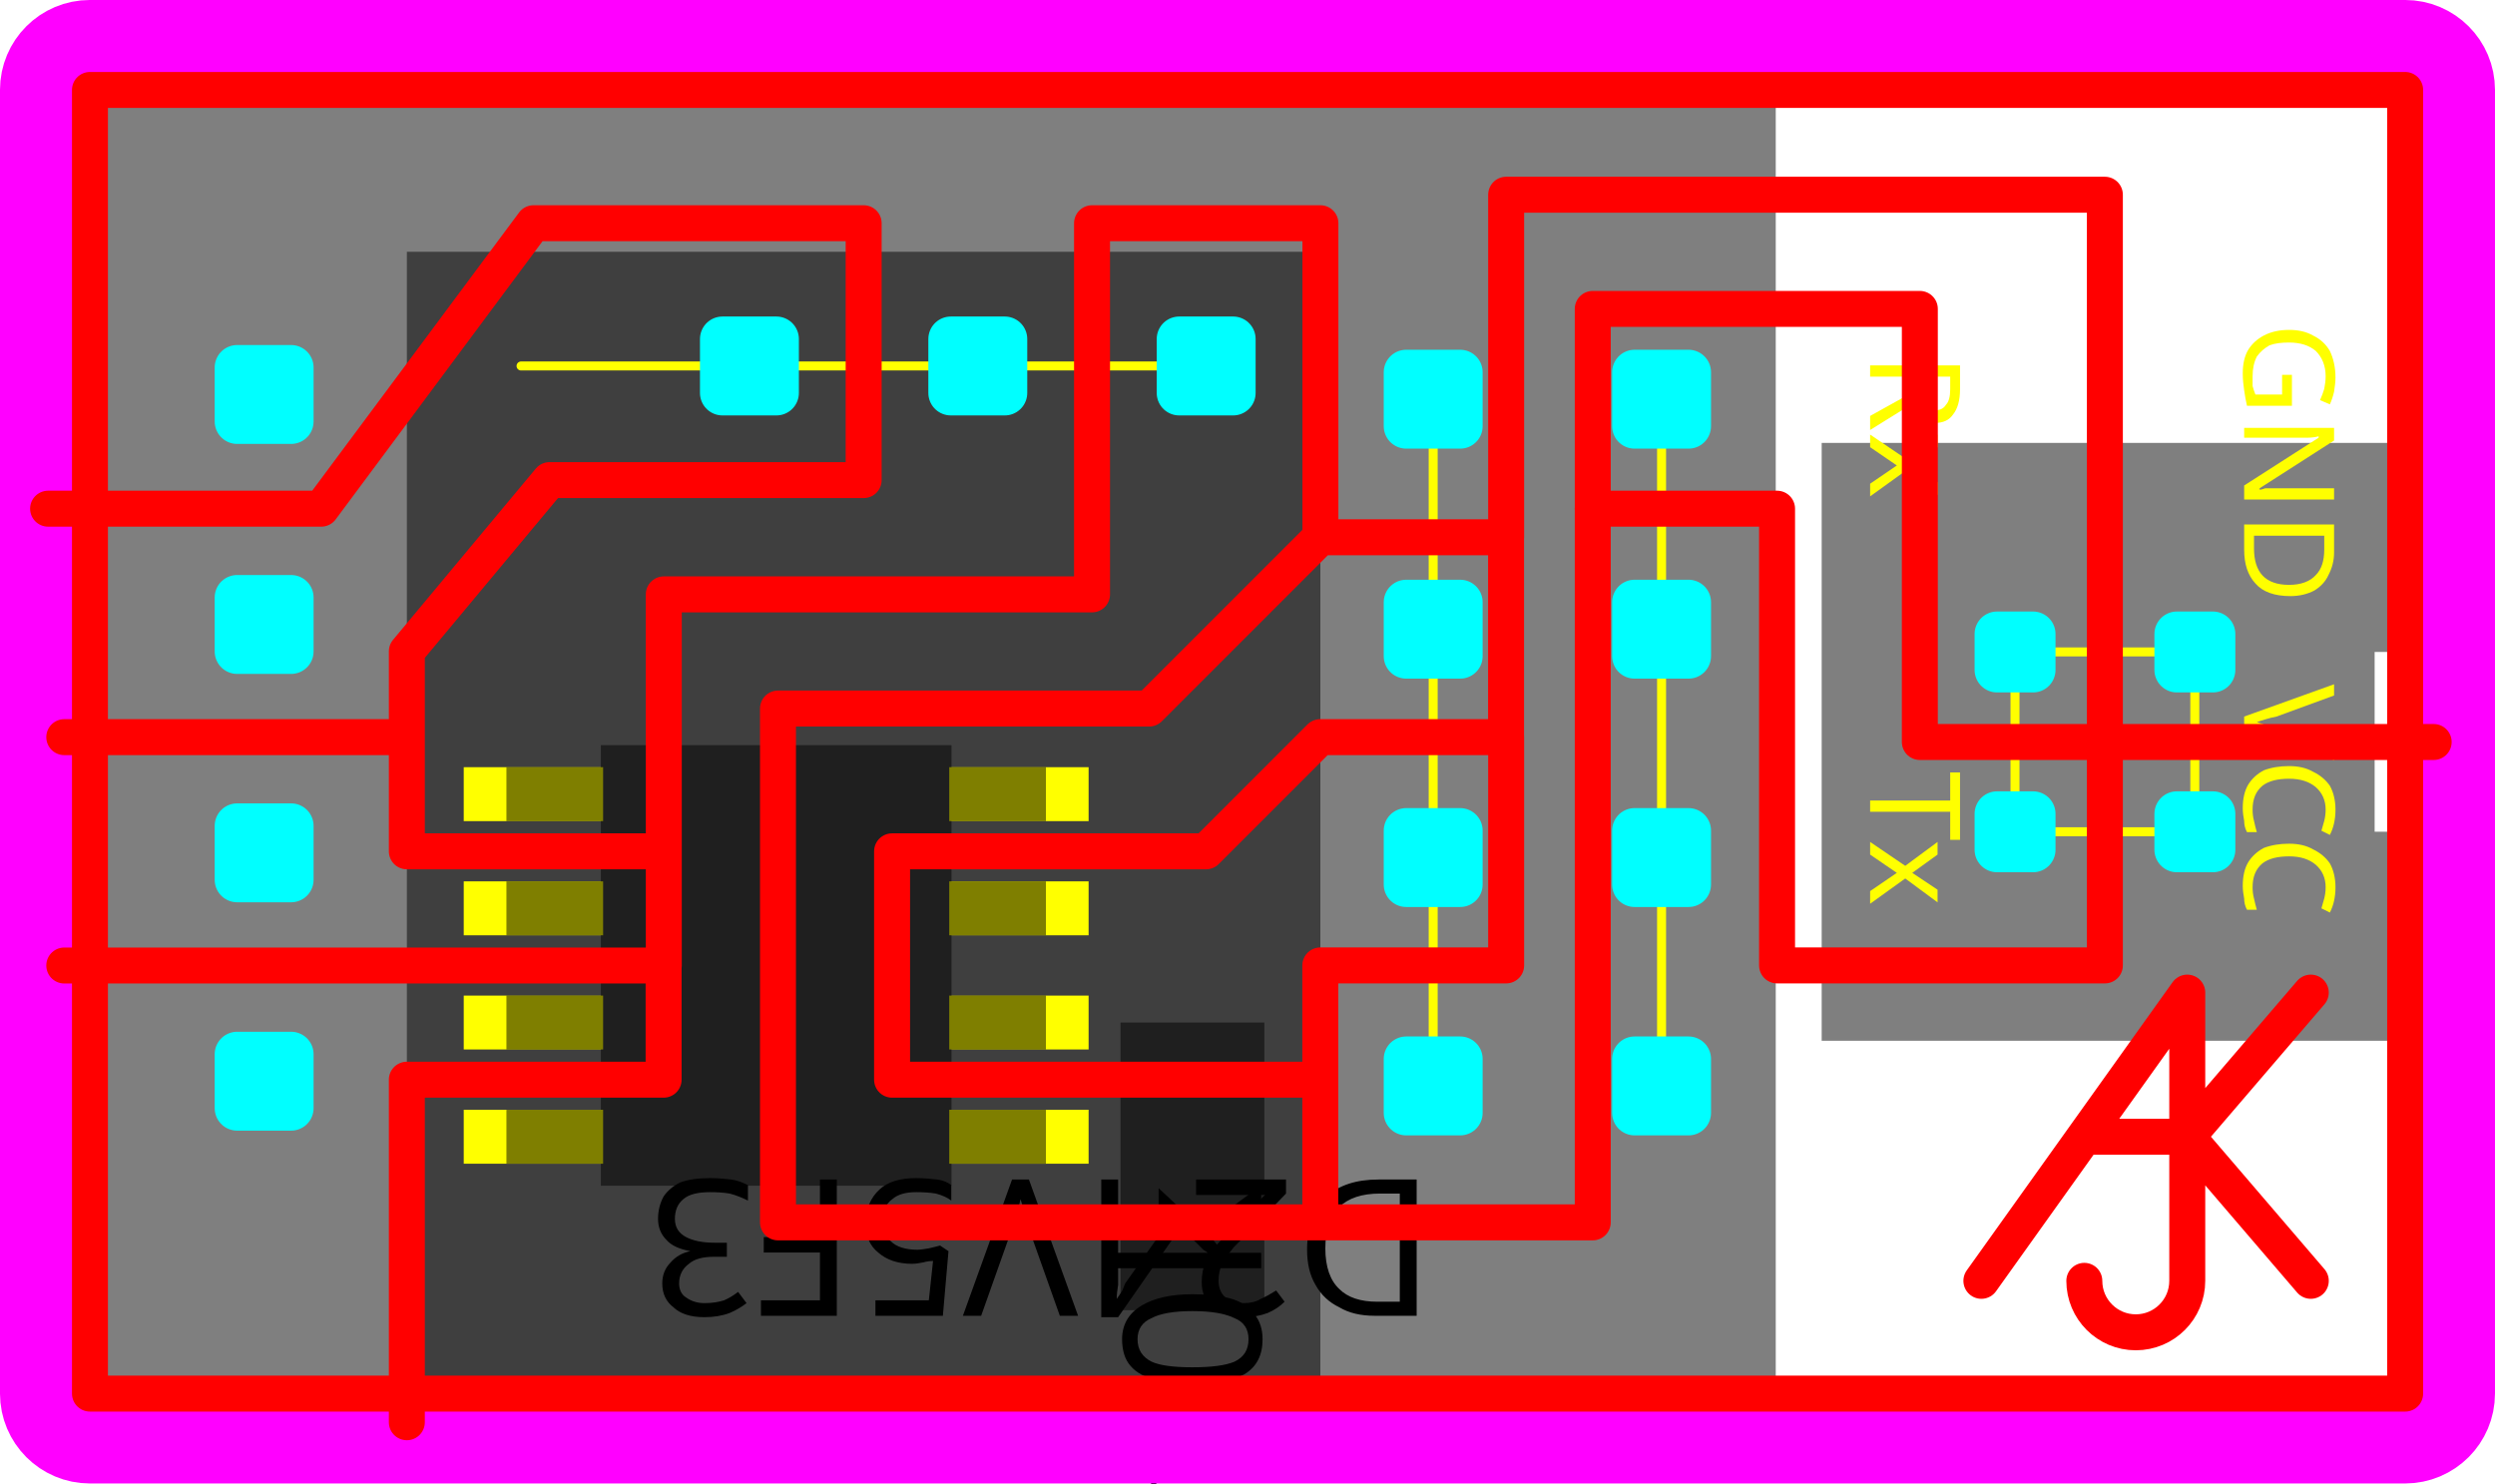
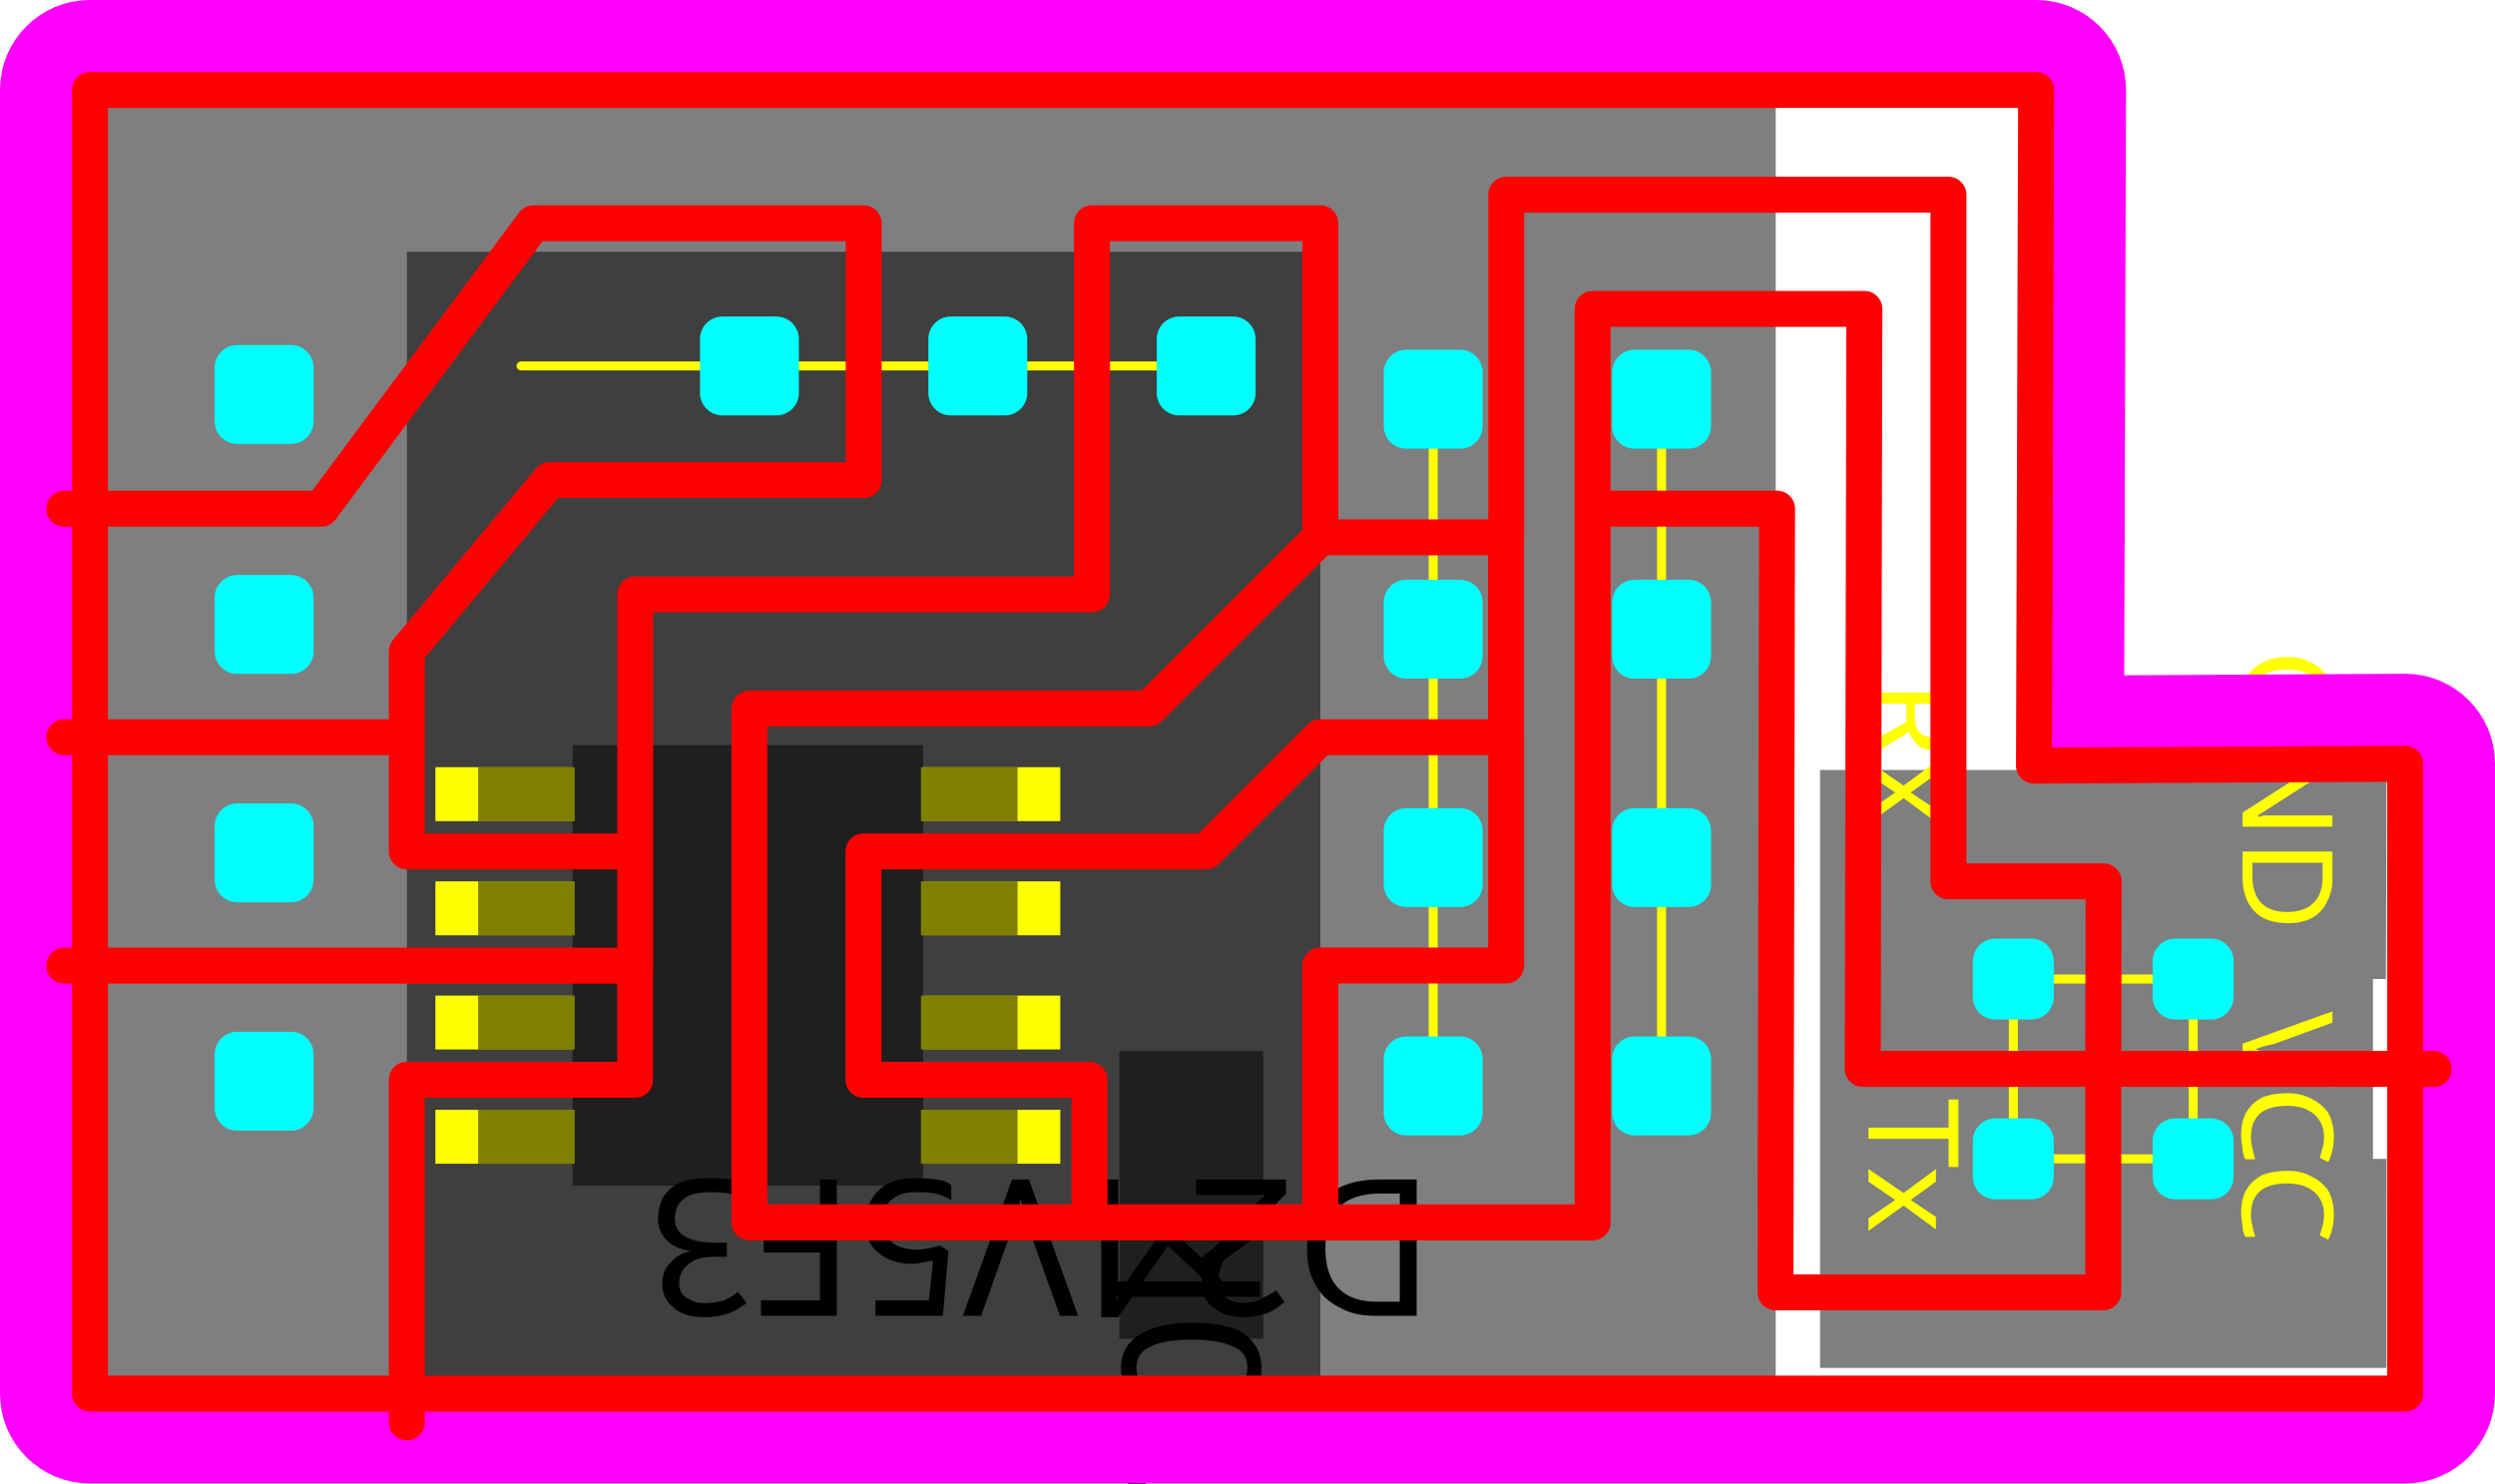
<svg xmlns="http://www.w3.org/2000/svg" width="27.75mm" height="16.5mm" viewBox="0 0 27.75 16.5" version="1.1" id="svg926">
  <defs id="defs920" />
  <g id="layer6" style="display:inline" transform="translate(2.2589,-14.69019)">
    <g transform="translate(-2.098611,33.95073)" style="display:inline;opacity:1" id="layer6-2">
      <g id="g832">
        <rect y="-5.16" x="-18.26" height="24.75" width="14.5" id="rect934" style="opacity:1;fill:#000000;fill-opacity:0.502;fill-rule:evenodd;stroke:none;stroke-width:1;stroke-linecap:round;stroke-linejoin:round;stroke-miterlimit:4;stroke-dasharray:none;stroke-dashoffset:0;stroke-opacity:1" transform="matrix(0,1,1,0,0,0)" />
        <text xml:space="preserve" style="font-style:normal;font-variant:normal;font-weight:normal;font-stretch:normal;font-size:4.233px;line-height:125%;font-family:Raleway;-inkscape-font-specification:'Raleway, Normal';font-variant-ligatures:normal;font-variant-caps:normal;font-variant-numeric:normal;font-feature-settings:normal;text-align:center;letter-spacing:0px;word-spacing:0px;writing-mode:lr-tb;text-anchor:middle;fill:#000000;fill-opacity:1;stroke:none;stroke-width:0.265px;stroke-linecap:butt;stroke-linejoin:miter;stroke-opacity:1" x="10.863" y="-1.306" id="text892" transform="rotate(-90)">
          <tspan id="tspan890" x="10.863" y="-1.306" style="font-style:normal;font-variant:normal;font-weight:normal;font-stretch:normal;font-size:4.233px;font-family:Raleway;-inkscape-font-specification:'Raleway, Normal';font-variant-ligatures:normal;font-variant-caps:normal;font-variant-numeric:normal;font-feature-settings:normal;text-align:center;writing-mode:lr-tb;text-anchor:middle;stroke-width:0.265px">ESP-01</tspan>
        </text>
        <path style="opacity:1;fill:none;fill-opacity:0.502;fill-rule:evenodd;stroke:#ffff00;stroke-width:0.1;stroke-linecap:round;stroke-linejoin:round;stroke-miterlimit:4;stroke-dasharray:none;stroke-dashoffset:0;stroke-opacity:1" d="m 18.32,-14.82 v 2.54 2.54 2.54" id="path822" />
        <path id="path824" d="m 15.78,-14.82 v 2.54 2.54 2.54" style="opacity:1;fill:none;fill-opacity:0.502;fill-rule:evenodd;stroke:#ffff00;stroke-width:0.1;stroke-linecap:round;stroke-linejoin:round;stroke-miterlimit:4;stroke-dasharray:none;stroke-dashoffset:0;stroke-opacity:1" />
        <rect transform="matrix(0,1,1,0,0,0)" style="opacity:1;fill:#000000;fill-opacity:0.502;fill-rule:evenodd;stroke:none;stroke-width:1;stroke-linecap:round;stroke-linejoin:round;stroke-miterlimit:4;stroke-dasharray:none;stroke-dashoffset:0;stroke-opacity:1" id="rect822" width="14.5" height="6" x="-18.26" y="-5.16" />
      </g>
    </g>
-     <g transform="rotate(90,85.39162,78.55573)" id="layer1">
+     <g transform="rotate(90,83.56342,80.36579)" id="layer1">
      <path id="rect818" d="m 26.452,139.645 2.325,0.006 v 0.144 h 2 v -0.151 l 2.325,0.001 v 6.3 h -6.65 z" style="opacity:1;fill:#000000;fill-opacity:0.502;fill-rule:evenodd;stroke:none;stroke-width:1;stroke-linecap:round;stroke-linejoin:round;stroke-miterlimit:4;stroke-dasharray:none;stroke-dashoffset:0;stroke-opacity:1" />
      <path d="m 29.777,142.295 v 0.5 h 0.5 m -1,0 h 0.502 l -0.002,0.5 m -1,-1.5 v 2 h 2 v -2 h -2" style="opacity:1;fill:none;fill-opacity:0.502;fill-rule:evenodd;stroke:#ffff00;stroke-width:0.1;stroke-linecap:round;stroke-linejoin:round;stroke-miterlimit:4;stroke-dasharray:none;stroke-dashoffset:0;stroke-opacity:1" id="path1638" />
      <text id="text1589" y="141.248" x="27.967" style="font-style:normal;font-variant:normal;font-weight:normal;font-stretch:normal;font-size:1.411px;line-height:125%;font-family:FiveByNineJTD;-inkscape-font-specification:'FiveByNineJTD, Normal';font-variant-ligatures:normal;font-variant-caps:normal;font-variant-numeric:normal;font-feature-settings:normal;text-align:center;letter-spacing:0px;word-spacing:0px;writing-mode:lr-tb;text-anchor:middle;fill:#ffff00;fill-opacity:1;stroke:none;stroke-width:0.265px;stroke-linecap:butt;stroke-linejoin:miter;stroke-opacity:1" xml:space="preserve">
        <tspan style="font-style:normal;font-variant:normal;font-weight:normal;font-stretch:normal;font-size:1.411px;font-family:FiveByNineJTD;-inkscape-font-specification:'FiveByNineJTD, Normal';font-variant-ligatures:normal;font-variant-caps:normal;font-variant-numeric:normal;font-feature-settings:normal;text-align:center;writing-mode:lr-tb;text-anchor:middle;fill:#ffff00;fill-opacity:1;stroke-width:0.265px" y="141.248" x="27.967" id="tspan1587">GND</tspan>
      </text>
      <text xml:space="preserve" style="font-style:normal;font-variant:normal;font-weight:normal;font-stretch:normal;font-size:1.411px;line-height:125%;font-family:FiveByNineJTD;-inkscape-font-specification:'FiveByNineJTD, Normal';font-variant-ligatures:normal;font-variant-caps:normal;font-variant-numeric:normal;font-feature-settings:normal;text-align:center;letter-spacing:0px;word-spacing:0px;writing-mode:lr-tb;text-anchor:middle;fill:#ffff00;fill-opacity:1;stroke:none;stroke-width:0.265px;stroke-linecap:butt;stroke-linejoin:miter;stroke-opacity:1" x="31.716" y="141.248" id="text1593">
        <tspan id="tspan1591" x="31.716" y="141.248" style="font-style:normal;font-variant:normal;font-weight:normal;font-stretch:normal;font-size:1.411px;font-family:FiveByNineJTD;-inkscape-font-specification:'FiveByNineJTD, Normal';font-variant-ligatures:normal;font-variant-caps:normal;font-variant-numeric:normal;font-feature-settings:normal;text-align:center;writing-mode:lr-tb;text-anchor:middle;fill:#ffff00;fill-opacity:1;stroke-width:0.265px">VCC</tspan>
      </text>
      <text xml:space="preserve" style="font-style:normal;font-variant:normal;font-weight:normal;font-stretch:normal;font-size:1.411px;line-height:125%;font-family:FiveByNineJTD;-inkscape-font-specification:'FiveByNineJTD, Normal';font-variant-ligatures:normal;font-variant-caps:normal;font-variant-numeric:normal;font-feature-settings:normal;text-align:center;letter-spacing:0px;word-spacing:0px;writing-mode:lr-tb;text-anchor:middle;fill:#ffff00;fill-opacity:1;stroke:none;stroke-width:0.265px;stroke-linecap:butt;stroke-linejoin:miter;stroke-opacity:1" x="32.138" y="145.408" id="text1597">
        <tspan id="tspan1595" x="32.138" y="145.408" style="font-style:normal;font-variant:normal;font-weight:normal;font-stretch:normal;font-size:1.411px;font-family:FiveByNineJTD;-inkscape-font-specification:'FiveByNineJTD, Normal';font-variant-ligatures:normal;font-variant-caps:normal;font-variant-numeric:normal;font-feature-settings:normal;text-align:center;writing-mode:lr-tb;text-anchor:middle;fill:#ffff00;fill-opacity:1;stroke-width:0.265px">Tx</tspan>
      </text>
      <text id="text1601" y="145.408" x="27.545" style="font-style:normal;font-variant:normal;font-weight:normal;font-stretch:normal;font-size:1.411px;line-height:125%;font-family:FiveByNineJTD;-inkscape-font-specification:'FiveByNineJTD, Normal';font-variant-ligatures:normal;font-variant-caps:normal;font-variant-numeric:normal;font-feature-settings:normal;text-align:center;letter-spacing:0px;word-spacing:0px;writing-mode:lr-tb;text-anchor:middle;fill:#ffff00;fill-opacity:1;stroke:none;stroke-width:0.265px;stroke-linecap:butt;stroke-linejoin:miter;stroke-opacity:1" xml:space="preserve">
        <tspan style="font-style:normal;font-variant:normal;font-weight:normal;font-stretch:normal;font-size:1.411px;font-family:FiveByNineJTD;-inkscape-font-specification:'FiveByNineJTD, Normal';font-variant-ligatures:normal;font-variant-caps:normal;font-variant-numeric:normal;font-feature-settings:normal;text-align:center;writing-mode:lr-tb;text-anchor:middle;fill:#ffff00;fill-opacity:1;stroke-width:0.265px" y="145.408" x="27.545" id="tspan1599">Rx</tspan>
      </text>
    </g>
    <g transform="rotate(-180,12.56319,59.45537)" id="layer1-3">
      <rect y="88.72" x="12.7" height="12.7" width="10.16" id="rect817" style="opacity:1;fill:#000000;fill-opacity:0.502;fill-rule:evenodd;stroke:none;stroke-width:0.1;stroke-linecap:round;stroke-linejoin:round;stroke-miterlimit:4;stroke-dasharray:none;stroke-dashoffset:0;stroke-opacity:1" />
      <path id="path831" d="m 13.97,100.15 h 2.54 2.54 2.54" style="opacity:1;fill:none;fill-opacity:0.502;fill-rule:evenodd;stroke:#ffff00;stroke-width:0.1;stroke-linecap:round;stroke-linejoin:round;stroke-miterlimit:4;stroke-dasharray:none;stroke-dashoffset:0;stroke-opacity:1" />
      <text id="text835" y="91.103" x="17.734" style="font-style:normal;font-variant:normal;font-weight:normal;font-stretch:normal;font-size:2.117px;line-height:125%;font-family:Raleway;-inkscape-font-specification:'Raleway, Normal';font-variant-ligatures:normal;font-variant-caps:normal;font-variant-numeric:normal;font-feature-settings:normal;text-align:center;letter-spacing:0px;word-spacing:0px;writing-mode:lr-tb;text-anchor:middle;fill:#000000;fill-opacity:1;stroke:none;stroke-width:0.265px;stroke-linecap:butt;stroke-linejoin:miter;stroke-opacity:1" xml:space="preserve">
        <tspan style="font-style:normal;font-variant:normal;font-weight:normal;font-stretch:normal;font-size:2.117px;font-family:Raleway;-inkscape-font-specification:'Raleway, Normal';font-variant-ligatures:normal;font-variant-caps:normal;font-variant-numeric:normal;font-feature-settings:normal;text-align:center;writing-mode:lr-tb;text-anchor:middle;stroke-width:0.265px" y="91.103" x="17.734" id="tspan833">D24V5F3</tspan>
      </text>
    </g>
-     <g transform="rotate(90,40.84282,60.01107)" id="layer1-0">
+     <g transform="rotate(90,40.68532,59.85356)" id="layer1-0">
      <g id="g1249">
        <path id="path1215" d="m 4.355,96.405 v 1.55" style="opacity:1;fill:none;fill-opacity:0.502;fill-rule:evenodd;stroke:#ffff00;stroke-width:0.6;stroke-linecap:butt;stroke-linejoin:round;stroke-miterlimit:4;stroke-dasharray:none;stroke-dashoffset:0;stroke-opacity:1" />
        <path style="opacity:1;fill:none;fill-opacity:0.502;fill-rule:evenodd;stroke:#ffff00;stroke-width:0.6;stroke-linecap:butt;stroke-linejoin:round;stroke-miterlimit:4;stroke-dasharray:none;stroke-dashoffset:0;stroke-opacity:1" d="m 5.625,96.405 v 1.55" id="path1217" />
        <path id="path1219" d="m 6.895,96.405 v 1.55" style="opacity:1;fill:none;fill-opacity:0.502;fill-rule:evenodd;stroke:#ffff00;stroke-width:0.6;stroke-linecap:butt;stroke-linejoin:round;stroke-miterlimit:4;stroke-dasharray:none;stroke-dashoffset:0;stroke-opacity:1" />
        <path style="opacity:1;fill:none;fill-opacity:0.502;fill-rule:evenodd;stroke:#ffff00;stroke-width:0.6;stroke-linecap:butt;stroke-linejoin:round;stroke-miterlimit:4;stroke-dasharray:none;stroke-dashoffset:0;stroke-opacity:1" d="m 8.165,96.405 v 1.55" id="path1221" />
        <path style="opacity:1;fill:none;fill-opacity:0.502;fill-rule:evenodd;stroke:#ffff00;stroke-width:0.6;stroke-linecap:butt;stroke-linejoin:round;stroke-miterlimit:4;stroke-dasharray:none;stroke-dashoffset:0;stroke-opacity:1" d="m 4.355,91.005 v 1.55" id="path1223" />
        <path id="path1225" d="m 5.625,91.005 v 1.55" style="opacity:1;fill:none;fill-opacity:0.502;fill-rule:evenodd;stroke:#ffff00;stroke-width:0.6;stroke-linecap:butt;stroke-linejoin:round;stroke-miterlimit:4;stroke-dasharray:none;stroke-dashoffset:0;stroke-opacity:1" />
        <path style="opacity:1;fill:none;fill-opacity:0.502;fill-rule:evenodd;stroke:#ffff00;stroke-width:0.6;stroke-linecap:butt;stroke-linejoin:round;stroke-miterlimit:4;stroke-dasharray:none;stroke-dashoffset:0;stroke-opacity:1" d="m 6.895,91.005 v 1.55" id="path1227" />
        <path id="path1229" d="m 8.165,91.005 v 1.55" style="opacity:1;fill:none;fill-opacity:0.502;fill-rule:evenodd;stroke:#ffff00;stroke-width:0.6;stroke-linecap:butt;stroke-linejoin:round;stroke-miterlimit:4;stroke-dasharray:none;stroke-dashoffset:0;stroke-opacity:1" />
      </g>
      <path id="rect1149" transform="matrix(0.2645833,0,0,0.2645833,3.81,91.005)" d="m 0.926,1.795 v 3.969 H 0 V 20.504 h 0.926 v 3.969 H 3.193 v -3.969 h 2.533 v 3.969 h 2.268 v -3.969 h 2.531 v 3.969 h 2.268 v -3.969 h 2.533 v 3.969 h 2.268 v -3.969 h 0.926 V 5.764 H 17.594 v -3.969 h -2.268 v 3.969 h -2.533 v -3.969 h -2.268 v 3.969 H 7.994 v -3.969 H 5.727 v 3.969 H 3.193 v -3.969 z" style="opacity:1;fill:#000000;fill-opacity:0.502;fill-rule:evenodd;stroke:none;stroke-width:1.134;stroke-linecap:round;stroke-linejoin:round;stroke-miterlimit:4;stroke-dasharray:none;stroke-dashoffset:0;stroke-opacity:1" />
    </g>
-     <g id="g914" transform="translate(20.0025,8.89)">
+     <g id="g914" transform="translate(19.99,9.2075)">
      <rect y="17.173" x="-9.799" height="3.2" width="1.6" id="rect905" style="opacity:1;fill:#000000;fill-opacity:0.502;fill-rule:evenodd;stroke:none;stroke-width:0.4;stroke-linecap:round;stroke-linejoin:round;stroke-miterlimit:4;stroke-dasharray:none;stroke-dashoffset:0;stroke-opacity:1" />
      <text transform="rotate(-90)" id="text909" y="-8.237" x="-18.813" style="font-style:normal;font-variant:normal;font-weight:normal;font-stretch:normal;font-size:2.117px;line-height:125%;font-family:Raleway;-inkscape-font-specification:'Raleway, Normal';font-variant-ligatures:normal;font-variant-caps:normal;font-variant-numeric:normal;font-feature-settings:normal;text-align:center;letter-spacing:0px;word-spacing:0px;writing-mode:lr-tb;text-anchor:middle;fill:#000000;fill-opacity:1;stroke:none;stroke-width:0.265px;stroke-linecap:butt;stroke-linejoin:miter;stroke-opacity:1" xml:space="preserve">
        <tspan style="font-style:normal;font-variant:normal;font-weight:normal;font-stretch:normal;font-size:2.117px;font-family:Raleway;-inkscape-font-specification:'Raleway, Normal';font-variant-ligatures:normal;font-variant-caps:normal;font-variant-numeric:normal;font-feature-settings:normal;text-align:center;writing-mode:lr-tb;text-anchor:middle;stroke-width:0.265px" y="-8.237" x="-18.813" id="tspan907">10k</tspan>
      </text>
    </g>
  </g>
  <g id="edge" style="display:inline" transform="translate(2.2589,-14.69019)">
-     <path style="color:#000000;font-style:normal;font-variant:normal;font-weight:normal;font-stretch:normal;font-size:medium;line-height:normal;font-family:sans-serif;font-variant-ligatures:normal;font-variant-position:normal;font-variant-caps:normal;font-variant-numeric:normal;font-variant-alternates:normal;font-feature-settings:normal;text-indent:0;text-align:start;text-decoration:none;text-decoration-line:none;text-decoration-style:solid;text-decoration-color:#000000;letter-spacing:normal;word-spacing:normal;text-transform:none;writing-mode:lr-tb;direction:ltr;text-orientation:mixed;dominant-baseline:auto;baseline-shift:baseline;text-anchor:start;white-space:normal;shape-padding:0;clip-rule:nonzero;display:inline;overflow:visible;visibility:visible;opacity:1;isolation:auto;mix-blend-mode:normal;color-interpolation:sRGB;color-interpolation-filters:linearRGB;solid-color:#000000;solid-opacity:1;vector-effect:none;fill:none;fill-opacity:1;fill-rule:evenodd;stroke:#ff00ff;stroke-width:1;stroke-linecap:round;stroke-linejoin:round;stroke-miterlimit:4;stroke-dasharray:none;stroke-dashoffset:0;stroke-opacity:1;color-rendering:auto;image-rendering:auto;shape-rendering:auto;text-rendering:auto;enable-background:accumulate" d="m -1.259,15.19 a 0.5,0.5 0 0 0 -0.5,0.5 v 14.5 a 0.5,0.5 0 0 0 0.5,0.5 H 24.491 a 0.5,0.5 0 0 0 0.5,-0.5 v -14.5 a 0.5,0.5 0 0 0 -0.5,-0.5 z" id="path2044" />
+     <path style="color:#000000;font-style:normal;font-variant:normal;font-weight:normal;font-stretch:normal;font-size:medium;line-height:normal;font-family:sans-serif;font-variant-ligatures:normal;font-variant-position:normal;font-variant-caps:normal;font-variant-numeric:normal;font-variant-alternates:normal;font-feature-settings:normal;text-indent:0;text-align:start;text-decoration:none;text-decoration-line:none;text-decoration-style:solid;text-decoration-color:#000000;letter-spacing:normal;word-spacing:normal;text-transform:none;writing-mode:lr-tb;direction:ltr;text-orientation:mixed;dominant-baseline:auto;baseline-shift:baseline;text-anchor:start;white-space:normal;shape-padding:0;clip-rule:nonzero;display:inline;overflow:visible;visibility:visible;opacity:1;isolation:auto;mix-blend-mode:normal;color-interpolation:sRGB;color-interpolation-filters:linearRGB;solid-color:#000000;solid-opacity:1;vector-effect:none;fill:none;fill-opacity:1;fill-rule:evenodd;stroke:#ff00ff;stroke-width:1;stroke-linecap:round;stroke-linejoin:round;stroke-miterlimit:4;stroke-dasharray:none;stroke-dashoffset:0;stroke-opacity:1;color-rendering:auto;image-rendering:auto;shape-rendering:auto;text-rendering:auto;enable-background:accumulate" d="m -1.259,15.19 a 0.5,0.5 0 0 0 -0.5,0.5 v 14.5 a 0.5,0.5 0 0 0 0.5,0.5 H 24.491 a 0.5,0.5 0 0 0 0.5,-0.5 v -7.006 a 0.5,0.5 0 0 0 -0.502,-0.5 l -3.623,0.02 0.021,-7.012 a 0.5,0.5 0 0 0 -0.5,-0.502 z" id="path892" />
  </g>
  <g id="mill" style="display:inline" transform="translate(2.2589,-14.69019)">
-     <path id="path947" style="opacity:1;fill:none;fill-opacity:0.502;fill-rule:evenodd;stroke:#ff0000;stroke-width:0.4;stroke-linecap:round;stroke-linejoin:round;stroke-miterlimit:4;stroke-dasharray:none;stroke-dashoffset:0;stroke-opacity:1" d="m 15.455,20.348 h 2.051 v 5.08 h 3.646 v -2.485 h 3.657 m -13.465,5.343 h 4.112 V 18.126 h 3.638 v 4.817 h 2.058 v -6.087 l -6.659,2e-6 v 3.81 m 0,2.222 v 2.54 H 12.426 v 1.27 m -10.16,-3.81 v -0.953 l 1.588,-1.905 h 3.493 v -2.857 H 3.675 l -2.361,3.175 h -3.038 m 6.848,3.81 1e-7,-2.857 4.763,1e-6 -3e-7,-4.128 h 2.54 v 3.493 l -1.905,1.905 -4.128,-1e-6 v 5.715 H 12.426 v -1.587 l -4.763,10e-7 v -2.54 h 3.492 l 1.27,-1.27 h 2.067 v -2.223 h -2.067 m -7.303,4.763 v 1.27 H 2.266 v 3.81 m -3.81,-7.62 3.81,10e-7 v 1.27 H 5.124 v 1.27 h -6.668" />
-     <g style="display:inline;fill:none;stroke:#ff0000;stroke-width:1.747;stroke-miterlimit:4;stroke-dasharray:none;stroke-opacity:1" transform="matrix(0.2289912,0,0,0.2289912,16.34359,-34.72336)" id="layer1-9">
-       <path d="m 25,271 h -5 m 11,-7 -6,7 6,7 m -16,0 10,-14 -10e-7,14 c 10e-7,1.381 -1.119,2.5 -2.5,2.5 -1.381,0 -2.5,-1.119 -2.5,-2.5" style="opacity:1;fill:none;fill-opacity:1;fill-rule:evenodd;stroke:#ff0000;stroke-width:1.747;stroke-linecap:round;stroke-linejoin:round;stroke-miterlimit:4;stroke-dasharray:none;stroke-dashoffset:0;stroke-opacity:1" id="path26" />
-     </g>
+     <path id="path947" style="opacity:1;fill:none;fill-opacity:0.502;fill-rule:evenodd;stroke:#ff0000;stroke-width:0.4;stroke-linecap:round;stroke-linejoin:round;stroke-miterlimit:4;stroke-dasharray:none;stroke-dashoffset:0;stroke-opacity:1" d="m 15.455,20.348 h 2.051 l -0.018,8.716 h 3.646 v -2.485 h 3.675 M 2.266,22.888 v -0.953 l 1.588,-1.905 h 3.493 v -2.857 H 3.675 l -2.361,3.175 h -2.858 m 6.35,3.81 1e-7,-2.857 5.08,1e-6 -3e-7,-4.128 h 2.54 v 3.493 l -1.905,1.905 -4.445,-1e-6 v 5.715 h 6.35 v -2.857 h 2.067 v -2.54 m -4.634,5.398 v -1.587 l -2.514,10e-7 v -2.54 h 3.81 l 1.27,-1.27 h 2.067 v -2.223 h -2.067 m -7.62,4.763 v 1.27 H 2.266 v 3.81 m -3.81,-7.62 3.81,10e-7 v 1.27 h 2.54 v 1.27 H -1.544 M 14.494,20.666 v -3.81 l 4.918,-2e-6 v 7.637 h 1.726 l -0.004,2.086 h -2.675 l 0.018,-8.453 H 15.455 V 28.286 H 12.426 v 0" />
  </g>
  <g id="layer2" style="display:inline" transform="translate(1.351562,0.5253909)">
-     <path style="opacity:1;fill:none;fill-opacity:1;fill-rule:evenodd;stroke:#ff0000;stroke-width:0.4;stroke-linecap:round;stroke-linejoin:round;stroke-miterlimit:4;stroke-dasharray:none;stroke-dashoffset:0;stroke-opacity:1" d="M -0.351,0.475 H 25.399 V 14.975 H -0.351 Z" id="path2008" />
+     <path style="opacity:1;fill:none;fill-opacity:1;fill-rule:evenodd;stroke:#ff0000;stroke-width:0.4;stroke-linecap:round;stroke-linejoin:round;stroke-miterlimit:4;stroke-dasharray:none;stroke-dashoffset:0;stroke-opacity:1" d="M -0.351,0.475 H 21.295 L 21.271,7.99 25.399,7.969 V 14.975 H -0.351 Z" id="path2008" />
  </g>
  <g id="drill" style="display:inline" transform="translate(2.2589,-14.69019)">
    <g id="g940" transform="matrix(1,0,0,-1,3.405002,44.69501)" />
    <g id="g1342" transform="translate(7.316383,4.790729)">
      <path id="path876" d="m -1.24,13.97 h 0.3 v 0.3 H -1.54 v -0.6 h 0.6 v 0.3" style="opacity:1;fill:none;fill-opacity:1;fill-rule:evenodd;stroke:#00ffff;stroke-width:0.5;stroke-linecap:round;stroke-linejoin:round;stroke-miterlimit:4;stroke-dasharray:none;stroke-dashoffset:0;stroke-opacity:1" />
      <path style="opacity:1;fill:none;fill-opacity:1;fill-rule:evenodd;stroke:#00ffff;stroke-width:0.5;stroke-linecap:round;stroke-linejoin:round;stroke-miterlimit:4;stroke-dasharray:none;stroke-dashoffset:0;stroke-opacity:1" d="m 1.3,13.97 h 0.3 v 0.3 h -0.6 v -0.6 h 0.6 v 0.3" id="path1332" />
      <path id="path1334" d="m 3.84,13.97 h 0.3 v 0.3 h -0.6 v -0.6 h 0.6 v 0.3" style="opacity:1;fill:none;fill-opacity:1;fill-rule:evenodd;stroke:#00ffff;stroke-width:0.5;stroke-linecap:round;stroke-linejoin:round;stroke-miterlimit:4;stroke-dasharray:none;stroke-dashoffset:0;stroke-opacity:1" />
    </g>
    <g transform="rotate(-90,12.61982,12.90844)" id="g1352">
      <path style="opacity:1;fill:none;fill-opacity:1;fill-rule:evenodd;stroke:#00ffff;stroke-width:0.5;stroke-linecap:round;stroke-linejoin:round;stroke-miterlimit:4;stroke-dasharray:none;stroke-dashoffset:0;stroke-opacity:1" d="m -1.24,13.97 h 0.3 v 0.3 H -1.54 v -0.6 h 0.6 v 0.3" id="path1344" />
      <path id="path1346" d="m 1.3,13.97 h 0.3 v 0.3 h -0.6 v -0.6 h 0.6 v 0.3" style="opacity:1;fill:none;fill-opacity:1;fill-rule:evenodd;stroke:#00ffff;stroke-width:0.5;stroke-linecap:round;stroke-linejoin:round;stroke-miterlimit:4;stroke-dasharray:none;stroke-dashoffset:0;stroke-opacity:1" />
      <path style="opacity:1;fill:none;fill-opacity:1;fill-rule:evenodd;stroke:#00ffff;stroke-width:0.5;stroke-linecap:round;stroke-linejoin:round;stroke-miterlimit:4;stroke-dasharray:none;stroke-dashoffset:0;stroke-opacity:1" d="m 3.84,13.97 h 0.3 v 0.3 h -0.6 v -0.6 h 0.6 v 0.3" id="path1348" />
      <path id="path1350" d="m 6.398,13.97 h 0.3 v 0.3 h -0.6 v -0.6 h 0.6 v 0.3" style="opacity:1;fill:none;fill-opacity:1;fill-rule:evenodd;stroke:#00ffff;stroke-width:0.5;stroke-linecap:round;stroke-linejoin:round;stroke-miterlimit:4;stroke-dasharray:none;stroke-dashoffset:0;stroke-opacity:1" />
      <path id="path1354" d="m -1.24,16.51 h 0.3 v 0.3 H -1.54 v -0.6 h 0.6 v 0.3" style="opacity:1;fill:none;fill-opacity:1;fill-rule:evenodd;stroke:#00ffff;stroke-width:0.5;stroke-linecap:round;stroke-linejoin:round;stroke-miterlimit:4;stroke-dasharray:none;stroke-dashoffset:0;stroke-opacity:1" />
      <path style="opacity:1;fill:none;fill-opacity:1;fill-rule:evenodd;stroke:#00ffff;stroke-width:0.5;stroke-linecap:round;stroke-linejoin:round;stroke-miterlimit:4;stroke-dasharray:none;stroke-dashoffset:0;stroke-opacity:1" d="m 1.3,16.51 h 0.3 v 0.3 h -0.6 v -0.6 h 0.6 v 0.3" id="path1356" />
      <path id="path1358" d="m 3.84,16.51 h 0.3 v 0.3 h -0.6 v -0.6 h 0.6 v 0.3" style="opacity:1;fill:none;fill-opacity:1;fill-rule:evenodd;stroke:#00ffff;stroke-width:0.5;stroke-linecap:round;stroke-linejoin:round;stroke-miterlimit:4;stroke-dasharray:none;stroke-dashoffset:0;stroke-opacity:1" />
      <path style="opacity:1;fill:none;fill-opacity:1;fill-rule:evenodd;stroke:#00ffff;stroke-width:0.5;stroke-linecap:round;stroke-linejoin:round;stroke-miterlimit:4;stroke-dasharray:none;stroke-dashoffset:0;stroke-opacity:1" d="m 6.398,16.51 h 0.3 v 0.3 h -0.6 v -0.6 h 0.6 v 0.3" id="path1360" />
    </g>
-     <g id="g1378" transform="rotate(-90,17.85187,4.501868)">
+     <g id="g1378" transform="rotate(-90,19.66109,6.330394)">
      <path id="path1362" d="m -1.588,6.803 h 0.2 v 0.2 h -0.4 v -0.4 h 0.4 v 0.2" style="opacity:1;fill:none;fill-opacity:1;fill-rule:evenodd;stroke:#00ffff;stroke-width:0.5;stroke-linecap:round;stroke-linejoin:round;stroke-miterlimit:4;stroke-dasharray:none;stroke-dashoffset:0;stroke-opacity:1" />
      <path style="opacity:1;fill:none;fill-opacity:1;fill-rule:evenodd;stroke:#00ffff;stroke-width:0.5;stroke-linecap:round;stroke-linejoin:round;stroke-miterlimit:4;stroke-dasharray:none;stroke-dashoffset:0;stroke-opacity:1" d="m 0.412,6.803 h 0.2 v 0.2 H 0.212 v -0.4 h 0.4 v 0.2" id="path1364" />
      <path style="opacity:1;fill:none;fill-opacity:1;fill-rule:evenodd;stroke:#00ffff;stroke-width:0.5;stroke-linecap:round;stroke-linejoin:round;stroke-miterlimit:4;stroke-dasharray:none;stroke-dashoffset:0;stroke-opacity:1" d="m -1.588,8.803 h 0.2 v 0.2 h -0.4 v -0.4 h 0.4 v 0.2" id="path1370" />
      <path id="path1372" d="m 0.412,8.803 h 0.2 v 0.2 H 0.212 v -0.4 h 0.4 v 0.2" style="opacity:1;fill:none;fill-opacity:1;fill-rule:evenodd;stroke:#00ffff;stroke-width:0.5;stroke-linecap:round;stroke-linejoin:round;stroke-miterlimit:4;stroke-dasharray:none;stroke-dashoffset:0;stroke-opacity:1" />
    </g>
    <g transform="rotate(-90,6.092322,19.38344)" id="g1938">
      <path style="opacity:1;fill:none;fill-opacity:1;fill-rule:evenodd;stroke:#00ffff;stroke-width:0.5;stroke-linecap:round;stroke-linejoin:round;stroke-miterlimit:4;stroke-dasharray:none;stroke-dashoffset:0;stroke-opacity:1" d="m -1.24,13.97 h 0.3 v 0.3 H -1.54 v -0.6 h 0.6 v 0.3" id="path1930" />
      <path id="path1932" d="m 1.3,13.97 h 0.3 v 0.3 h -0.6 v -0.6 h 0.6 v 0.3" style="opacity:1;fill:none;fill-opacity:1;fill-rule:evenodd;stroke:#00ffff;stroke-width:0.5;stroke-linecap:round;stroke-linejoin:round;stroke-miterlimit:4;stroke-dasharray:none;stroke-dashoffset:0;stroke-opacity:1" />
      <path style="opacity:1;fill:none;fill-opacity:1;fill-rule:evenodd;stroke:#00ffff;stroke-width:0.5;stroke-linecap:round;stroke-linejoin:round;stroke-miterlimit:4;stroke-dasharray:none;stroke-dashoffset:0;stroke-opacity:1" d="m 3.84,13.97 h 0.3 v 0.3 h -0.6 v -0.6 h 0.6 v 0.3" id="path1934" />
      <path id="path1936" d="m 6.398,13.97 h 0.3 v 0.3 h -0.6 v -0.6 h 0.6 v 0.3" style="opacity:1;fill:none;fill-opacity:1;fill-rule:evenodd;stroke:#00ffff;stroke-width:0.5;stroke-linecap:round;stroke-linejoin:round;stroke-miterlimit:4;stroke-dasharray:none;stroke-dashoffset:0;stroke-opacity:1" />
    </g>
  </g>
</svg>
